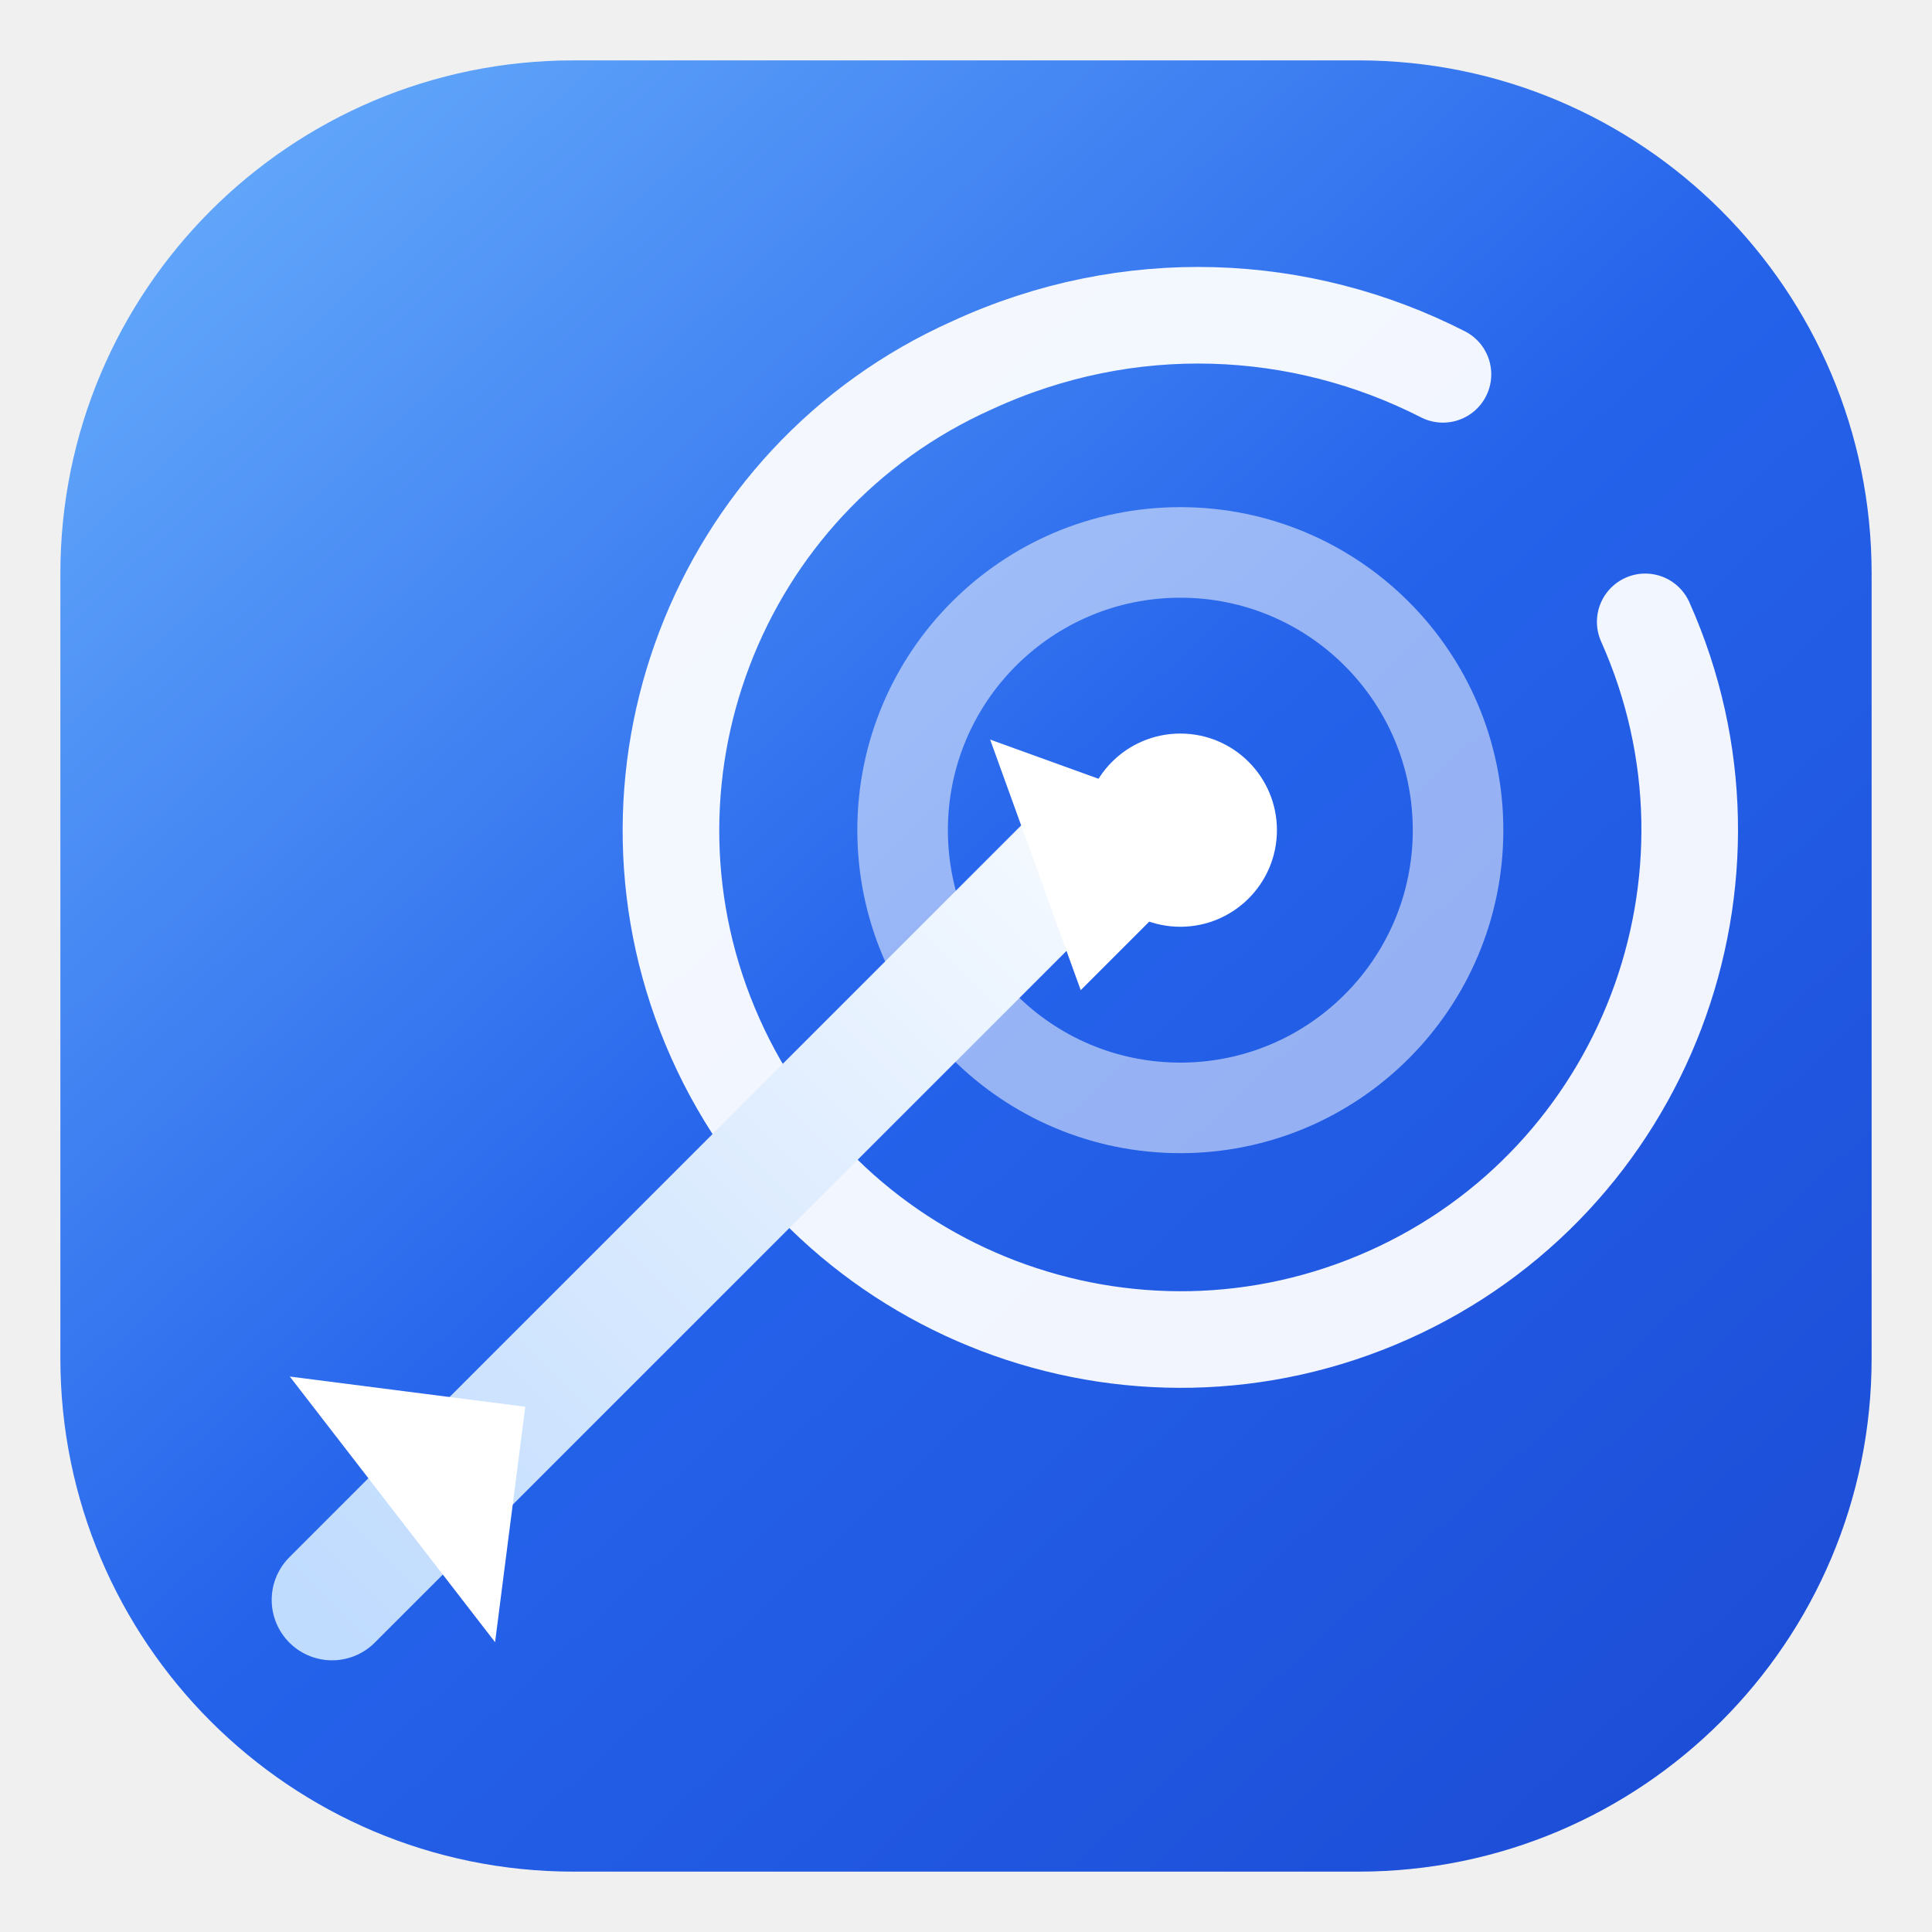
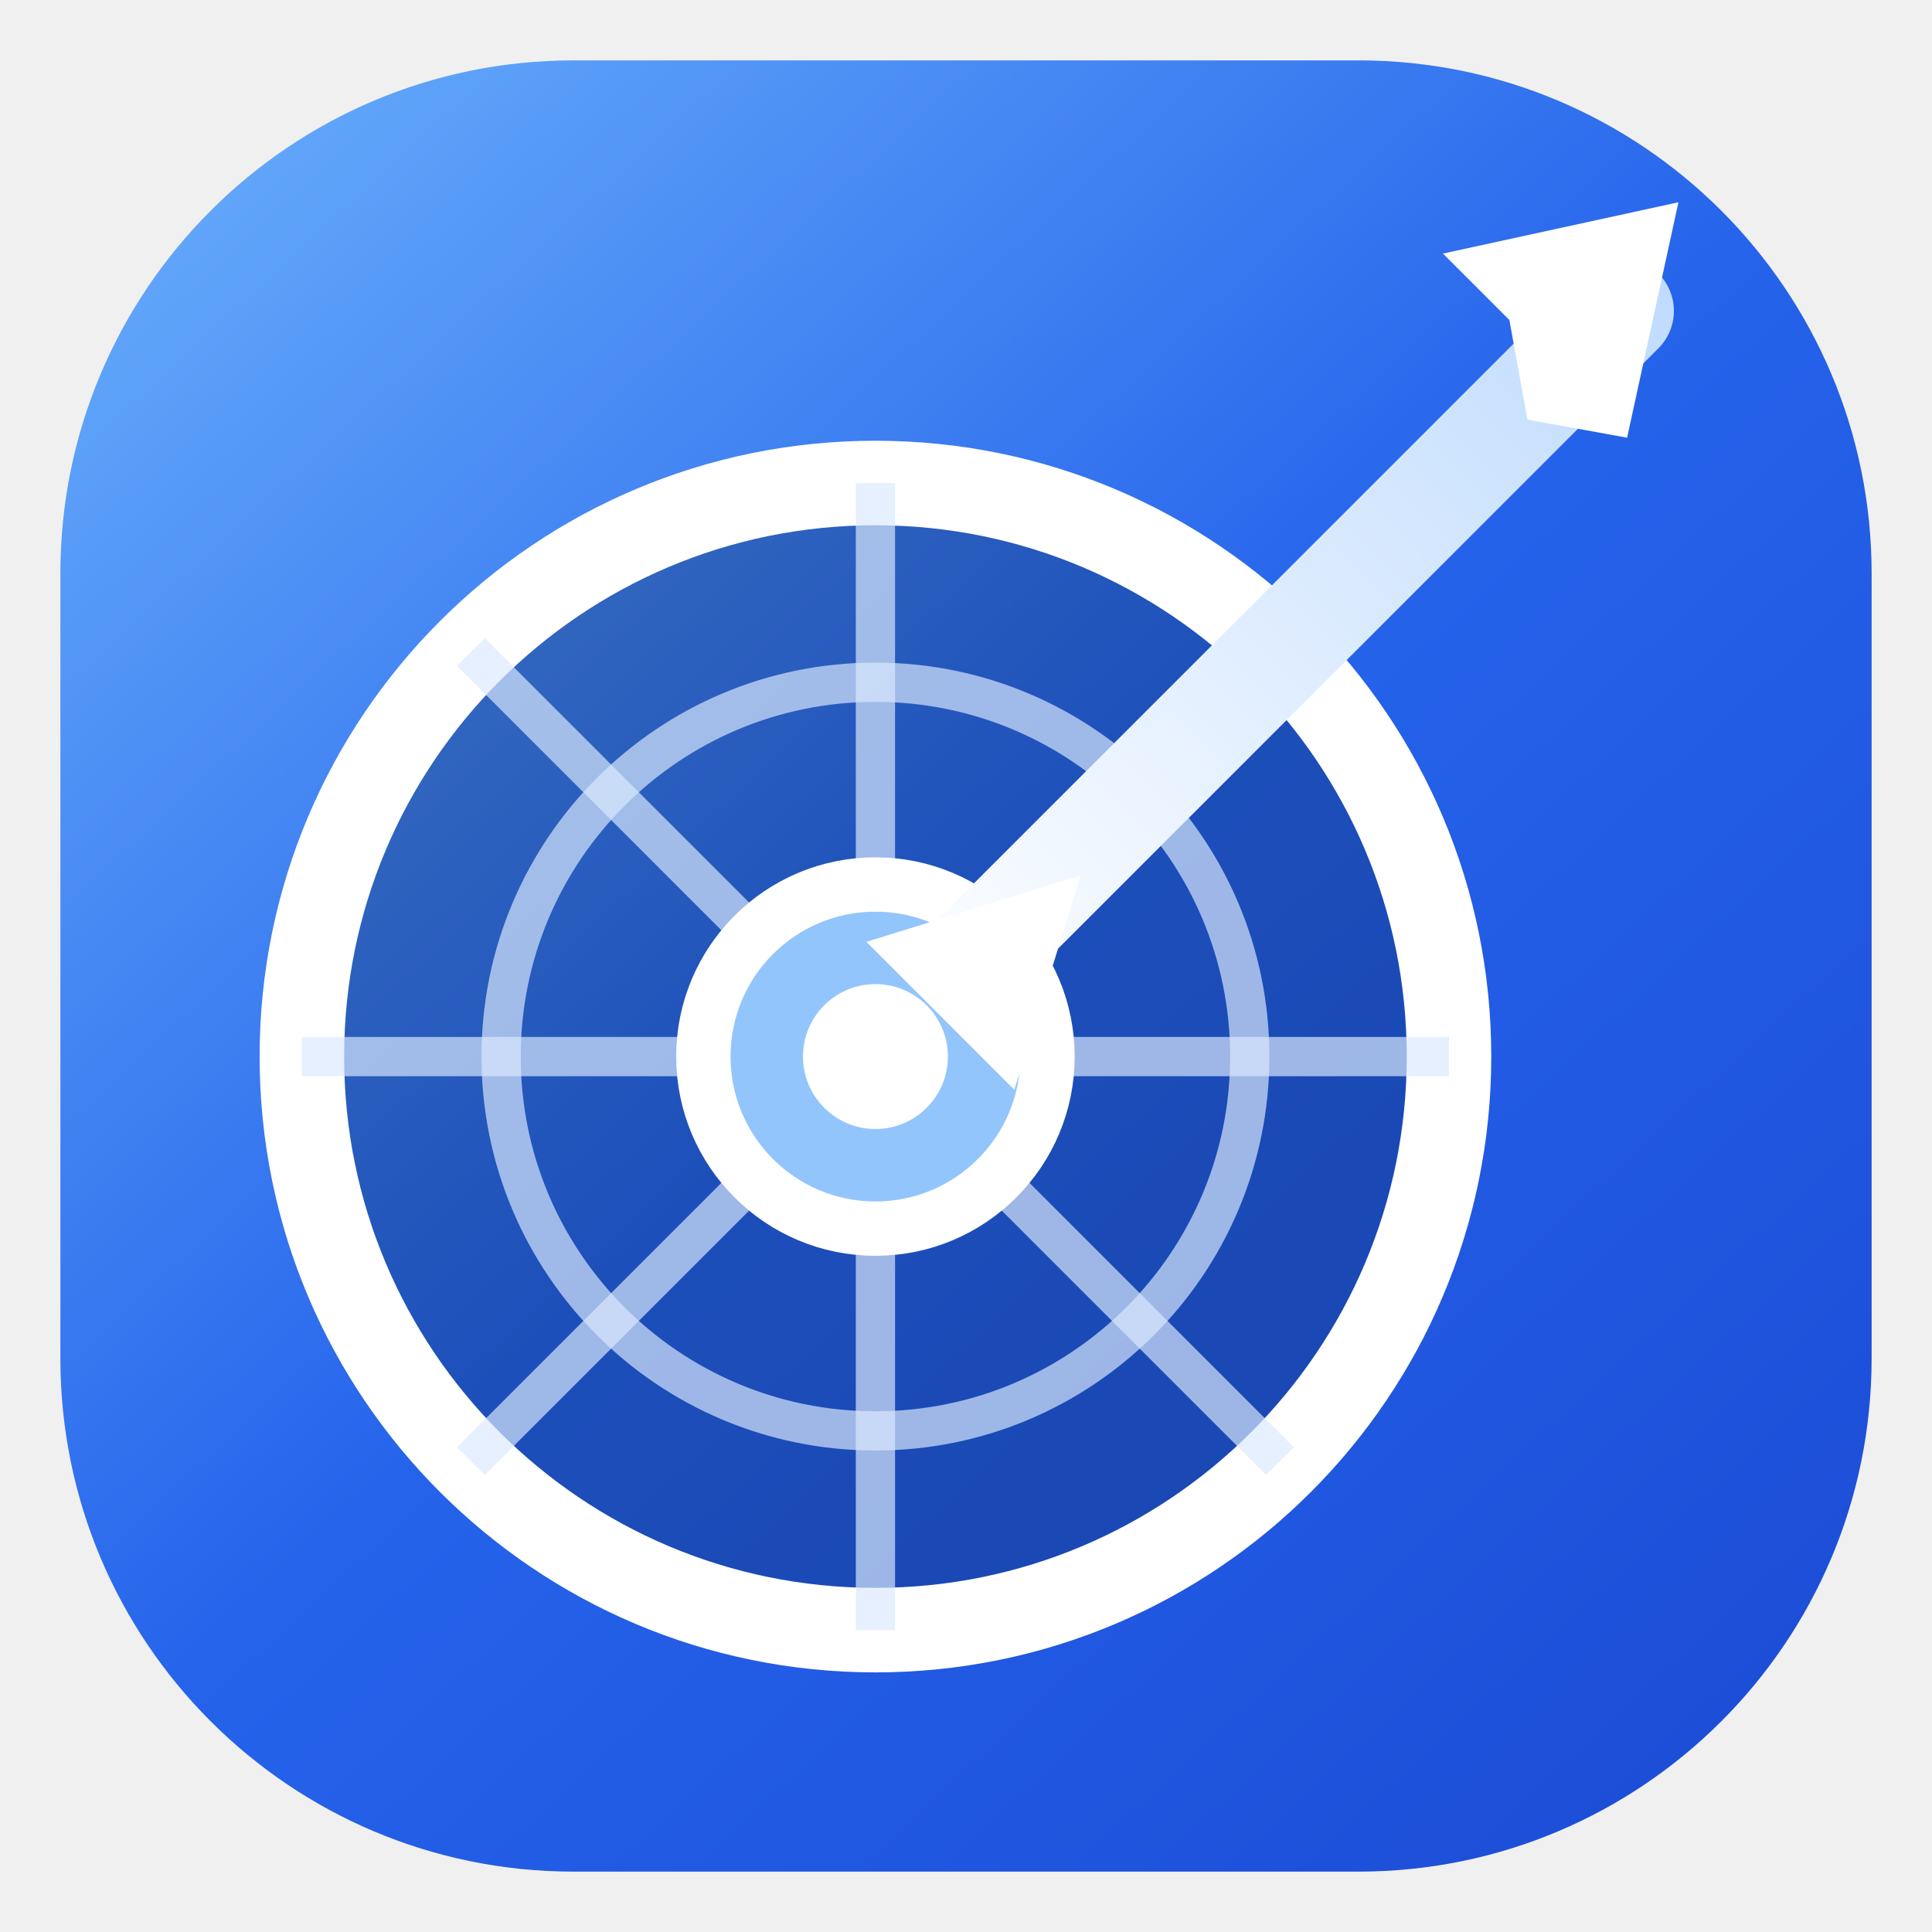
<svg xmlns="http://www.w3.org/2000/svg" viewBox="0 0 64 64" role="img" aria-labelledby="title desc">
  <defs>
    <linearGradient id="surface" x1="8" y1="6" x2="56" y2="58" gradientUnits="userSpaceOnUse">
      <stop stop-color="#60A5FA" />
      <stop offset="0.5" stop-color="#2563EB" />
      <stop offset="1" stop-color="#1D4ED8" />
    </linearGradient>
-     <linearGradient id="dart" x1="10" y1="53" x2="40" y2="23" gradientUnits="userSpaceOnUse">
+     <linearGradient id="dart" x1="55" y1="9" x2="30" y2="34" gradientUnits="userSpaceOnUse">
      <stop stop-color="#BFDBFE" />
      <stop offset="1" stop-color="#FFFFFF" />
    </linearGradient>
  </defs>
  <rect x="2" y="2" width="60" height="60" rx="17" fill="url(#surface)" />
-   <path d="M47.8 12.4c-4.7-2.4-10.4-2.7-15.6-.3-8.5 3.8-12.3 13.8-8.5 22.3 3.8 8.5 13.8 12.3 22.3 8.5 8.5-3.8 12.3-13.8 8.5-22.3" fill="none" stroke="#fff" stroke-opacity=".94" stroke-width="3.2" stroke-linecap="round" />
-   <circle cx="39.1" cy="27.5" r="9.2" fill="none" stroke="#fff" stroke-opacity=".52" stroke-width="3" />
-   <circle cx="39.1" cy="27.5" r="3.2" fill="#fff" />
-   <path d="M11 53 35.8 28.2" fill="none" stroke="url(#dart)" stroke-width="4" stroke-linecap="round" />
-   <path d="m9.6 45.6 7.8 1-1 7.8-6.8-8.8Z" fill="#fff" />
-   <path d="m32.8 24.5 8.3 3-5.3 5.3-3-8.3Z" fill="#fff" />
+   <circle cx="29" cy="35" r="19" fill="#0B2554" fill-opacity=".32" stroke="#fff" stroke-width="2.8" />
+   <g stroke="#DBEAFE" stroke-opacity=".68" stroke-width="1.3">
+     <path d="M29 16v38M10 35h38M15.6 21.6l26.8 26.8M42.4 21.6 15.6 48.4" />
+     <circle cx="29" cy="35" r="12.4" fill="none" />
+   </g>
+   <circle cx="29" cy="35" r="5.7" fill="#93C5FD" stroke="#fff" stroke-width="1.8" />
+   <circle cx="29" cy="35" r="2.4" fill="#fff" />
+   <path d="M53.7 10.3 32.5 31.5" fill="none" stroke="url(#dart)" stroke-width="3.5" stroke-linecap="round" />
+   <path d="m47.8 8.4 7.8-1.7-1.7 7.8-3.3-.6-.6-3.3-2.2-2.2Z" fill="#fff" />
+   <path d="m28.7 31.2 7.1-2.2-2.2 7.1-4.9-4.9Z" fill="#fff" />
</svg>
